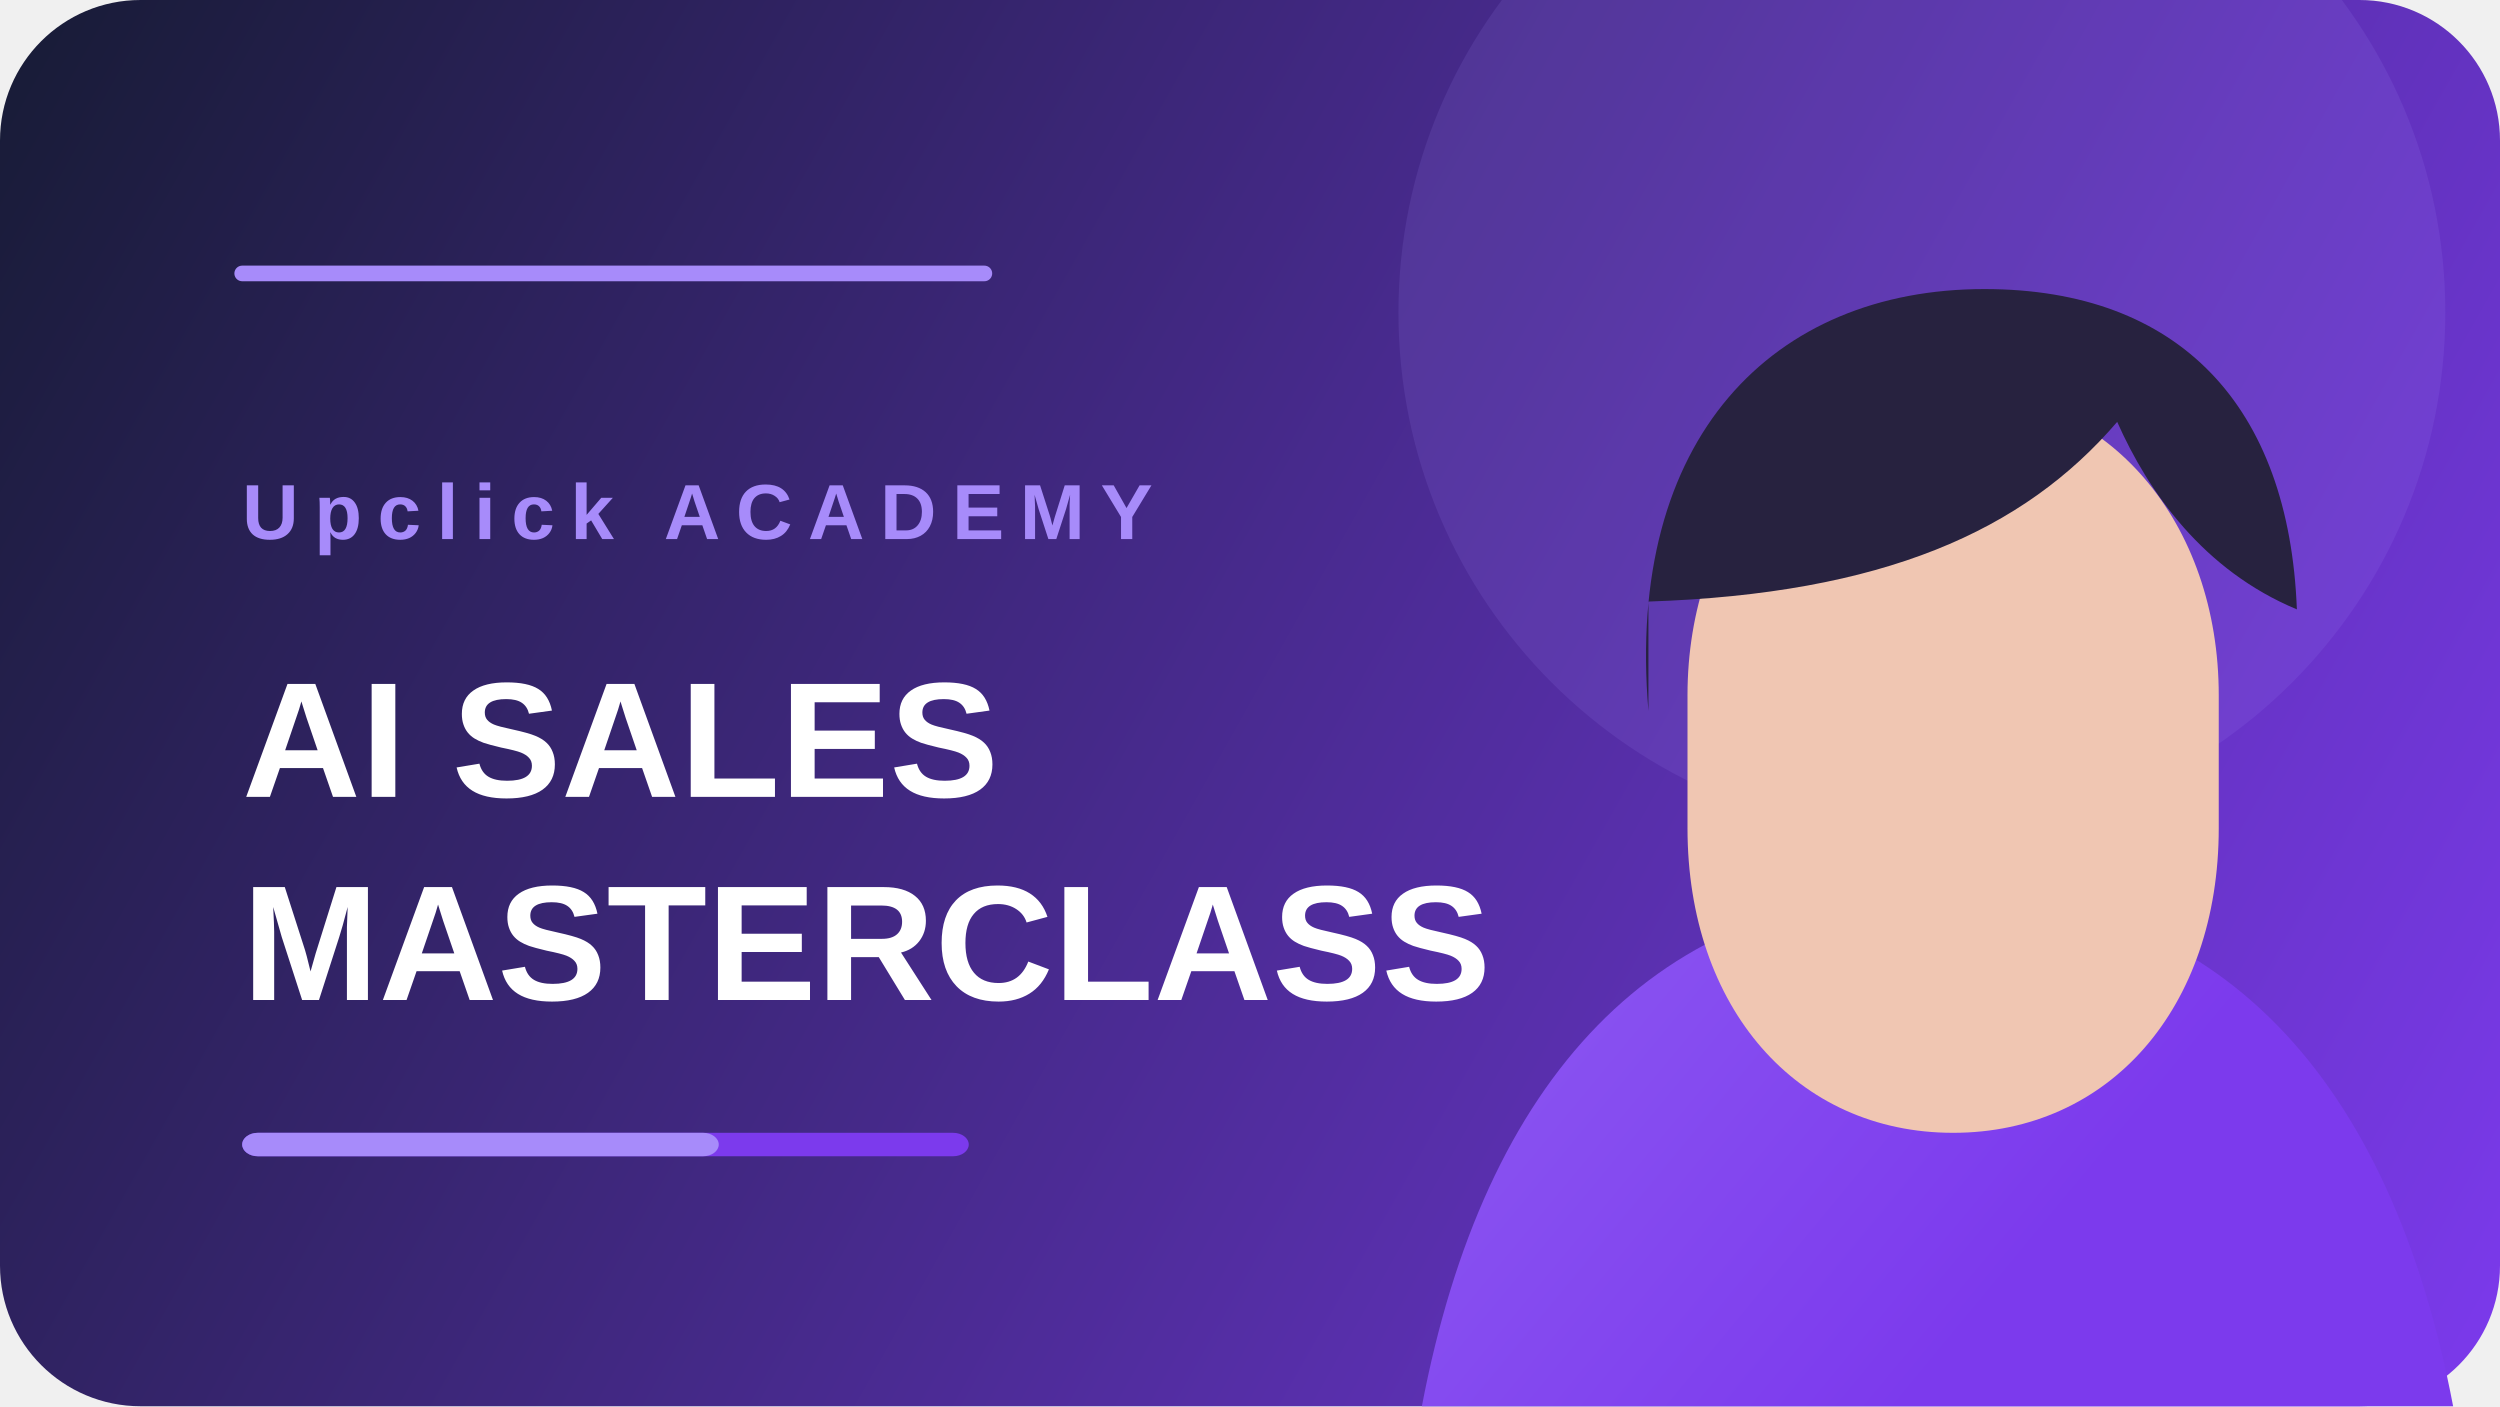
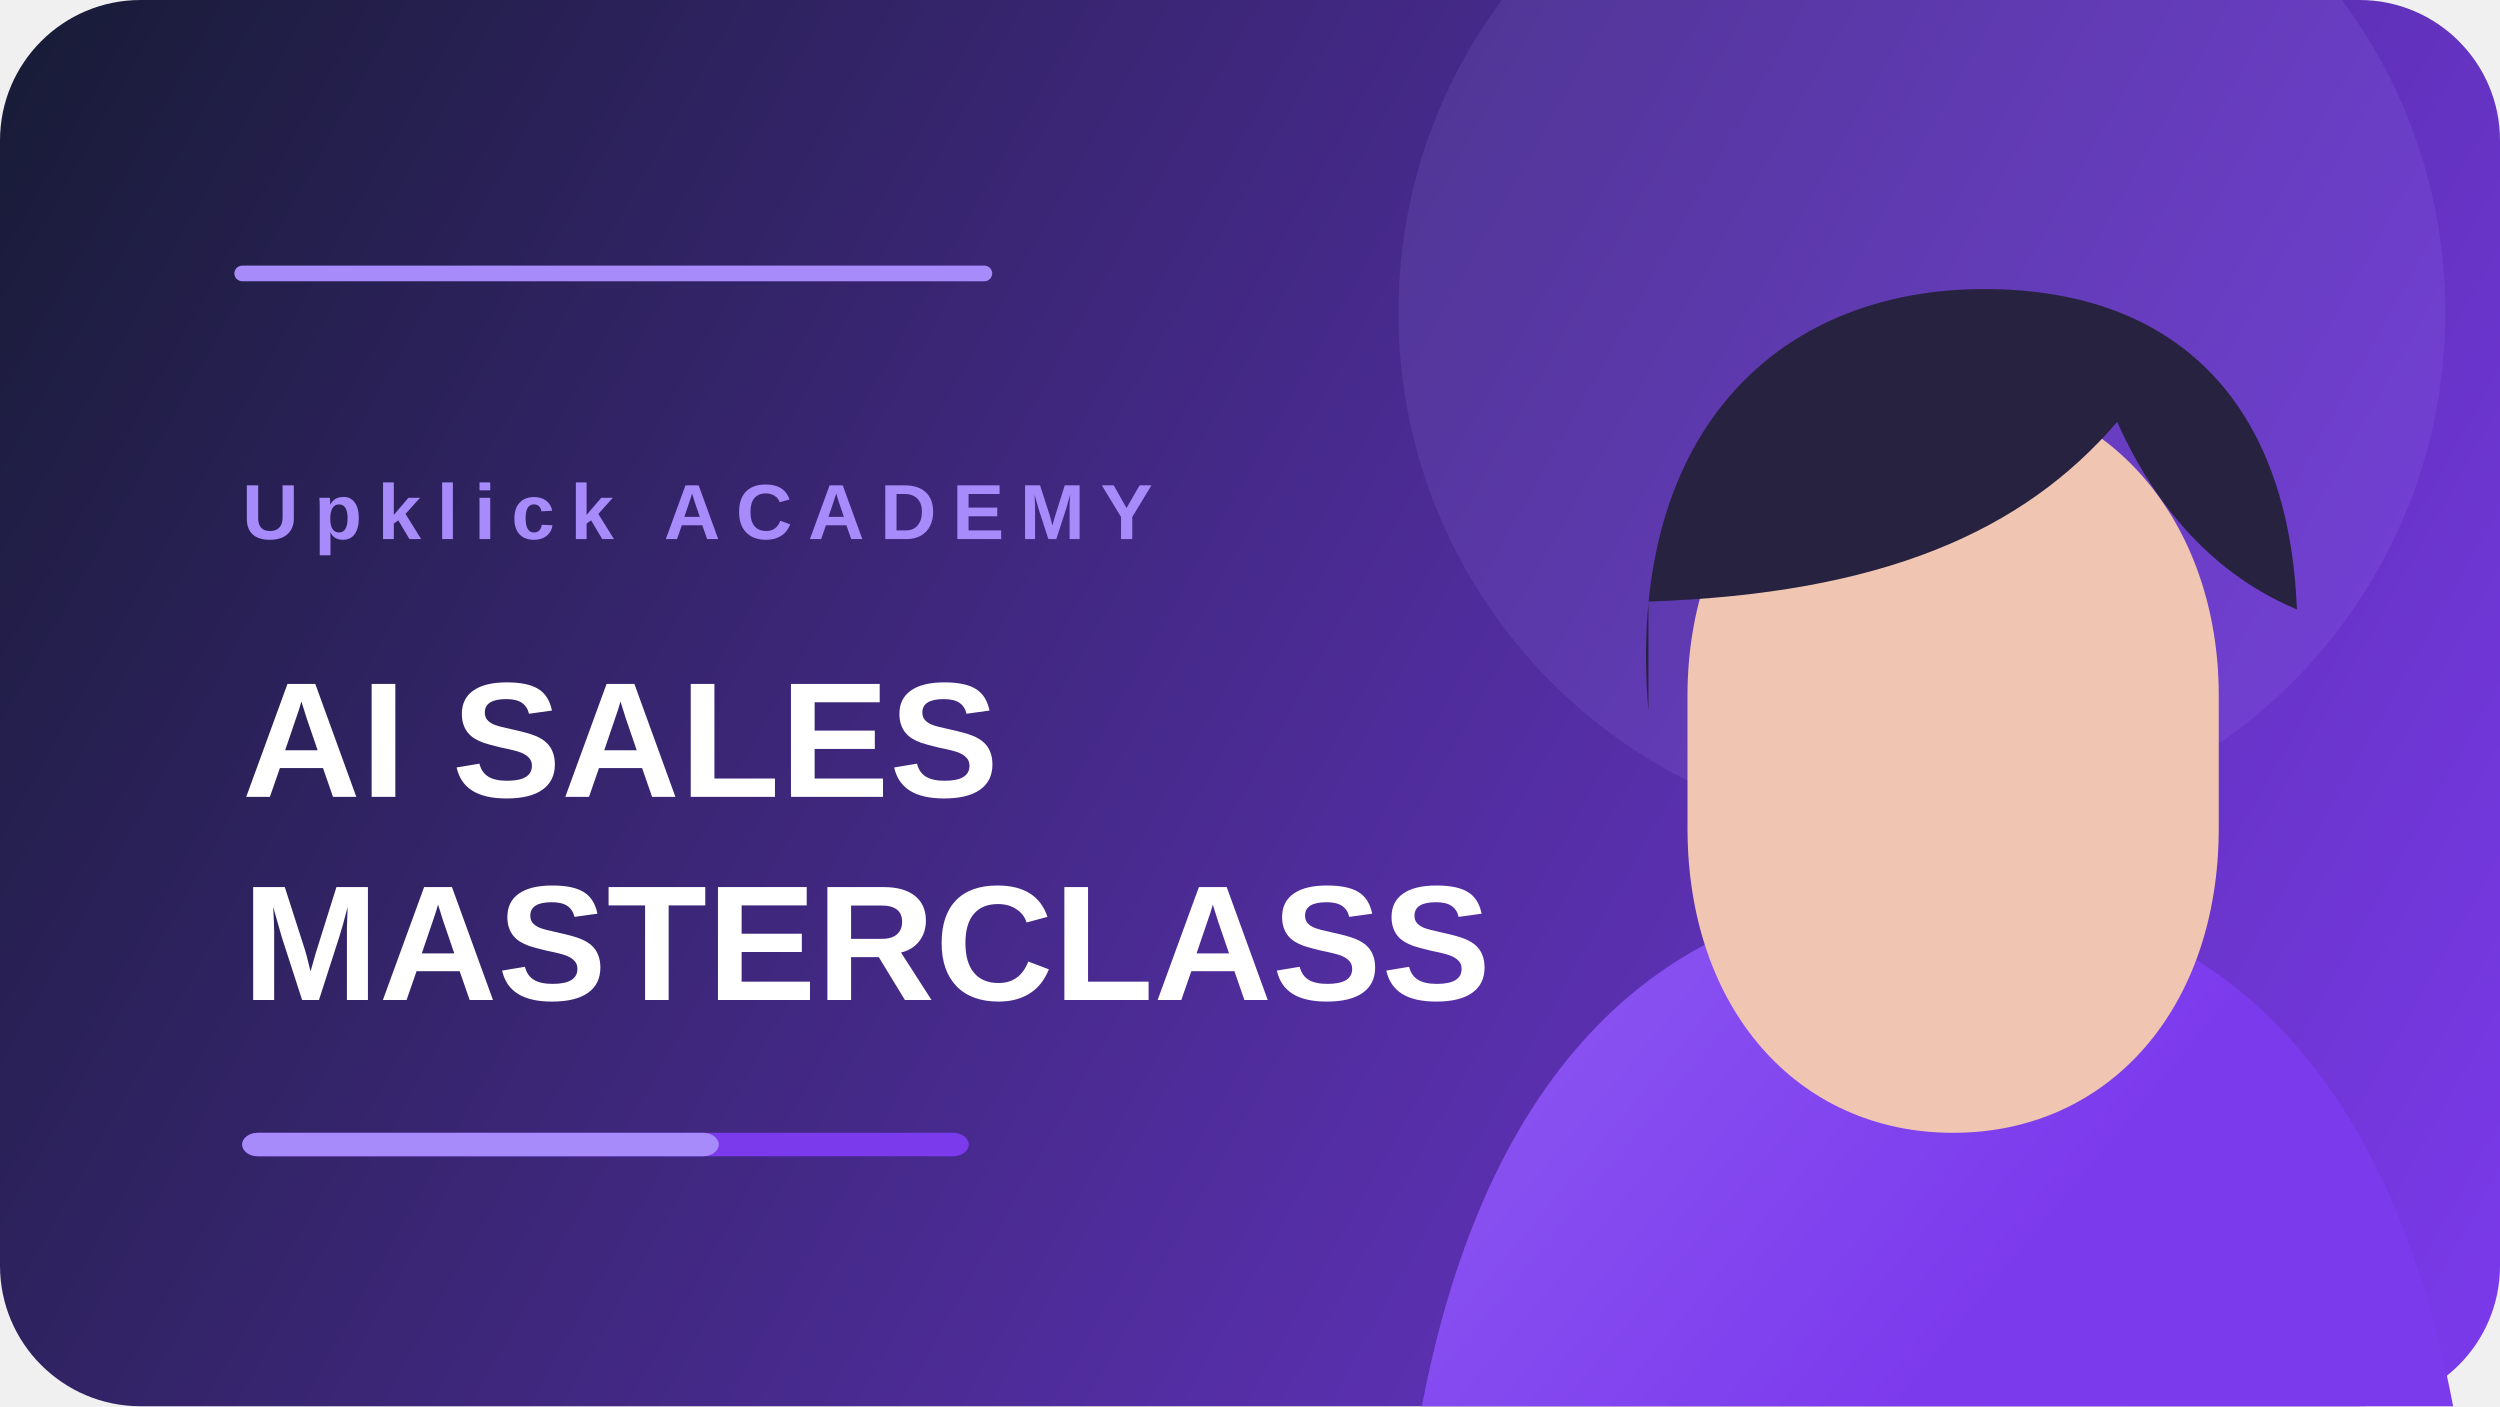
<svg xmlns="http://www.w3.org/2000/svg" viewBox="0 0 320 180" fill="none">
  <defs>
    <linearGradient id="bg" x1="0" y1="0" x2="320" y2="180" gradientUnits="userSpaceOnUse">
      <stop stop-color="#171B35" />
      <stop offset="1" stop-color="#7C3AED" />
    </linearGradient>
    <linearGradient id="glow" x1="79" y1="25" x2="253" y2="169" gradientUnits="userSpaceOnUse">
      <stop stop-color="#A78BFA" />
      <stop offset="1" stop-color="#7C3AED" />
    </linearGradient>
  </defs>
  <rect width="320" height="180" rx="18" fill="url(#bg)" />
  <circle cx="246" cy="40" r="67" fill="#A78BFA" fill-opacity=".13" />
  <path d="M182 180c8-42 30-66 66-66 36 0 58 24 66 66H182Z" fill="url(#glow)" />
  <path d="M216 89c0-22 14-39 34-39s34 17 34 39v17c0 23-14 39-34 39s-34-16-34-39V89Z" fill="#F0C6B2" />
  <path d="M211 91c-3-35 16-54 43-54 25 0 39 15 40 41-12-5-19-15-23-24-12 14-30 22-60 23v14Z" fill="#27223F" />
  <path d="M31 35h95" stroke="#A78BFA" stroke-width="2" stroke-linecap="round" />
-   <text x="31" y="69" fill="#A78BFA" font-family="Arial,sans-serif" font-size="10" font-weight="700" letter-spacing="2">Upclick ACADEMY</text>
+   <text x="31" y="69" fill="#A78BFA" font-family="Arial,sans-serif" font-size="10" font-weight="700" letter-spacing="2">Upklick ACADEMY</text>
  <text x="31" y="102" fill="#fff" font-family="Arial,sans-serif" font-size="21" font-weight="700">AI SALES</text>
  <text x="31" y="128" fill="#fff" font-family="Arial,sans-serif" font-size="21" font-weight="700">MASTERCLASS</text>
  <rect x="31" y="145" width="93" height="3" rx="2" fill="#7C3AED" />
  <rect x="31" y="145" width="61" height="3" rx="2" fill="#A78BFA" />
</svg>
